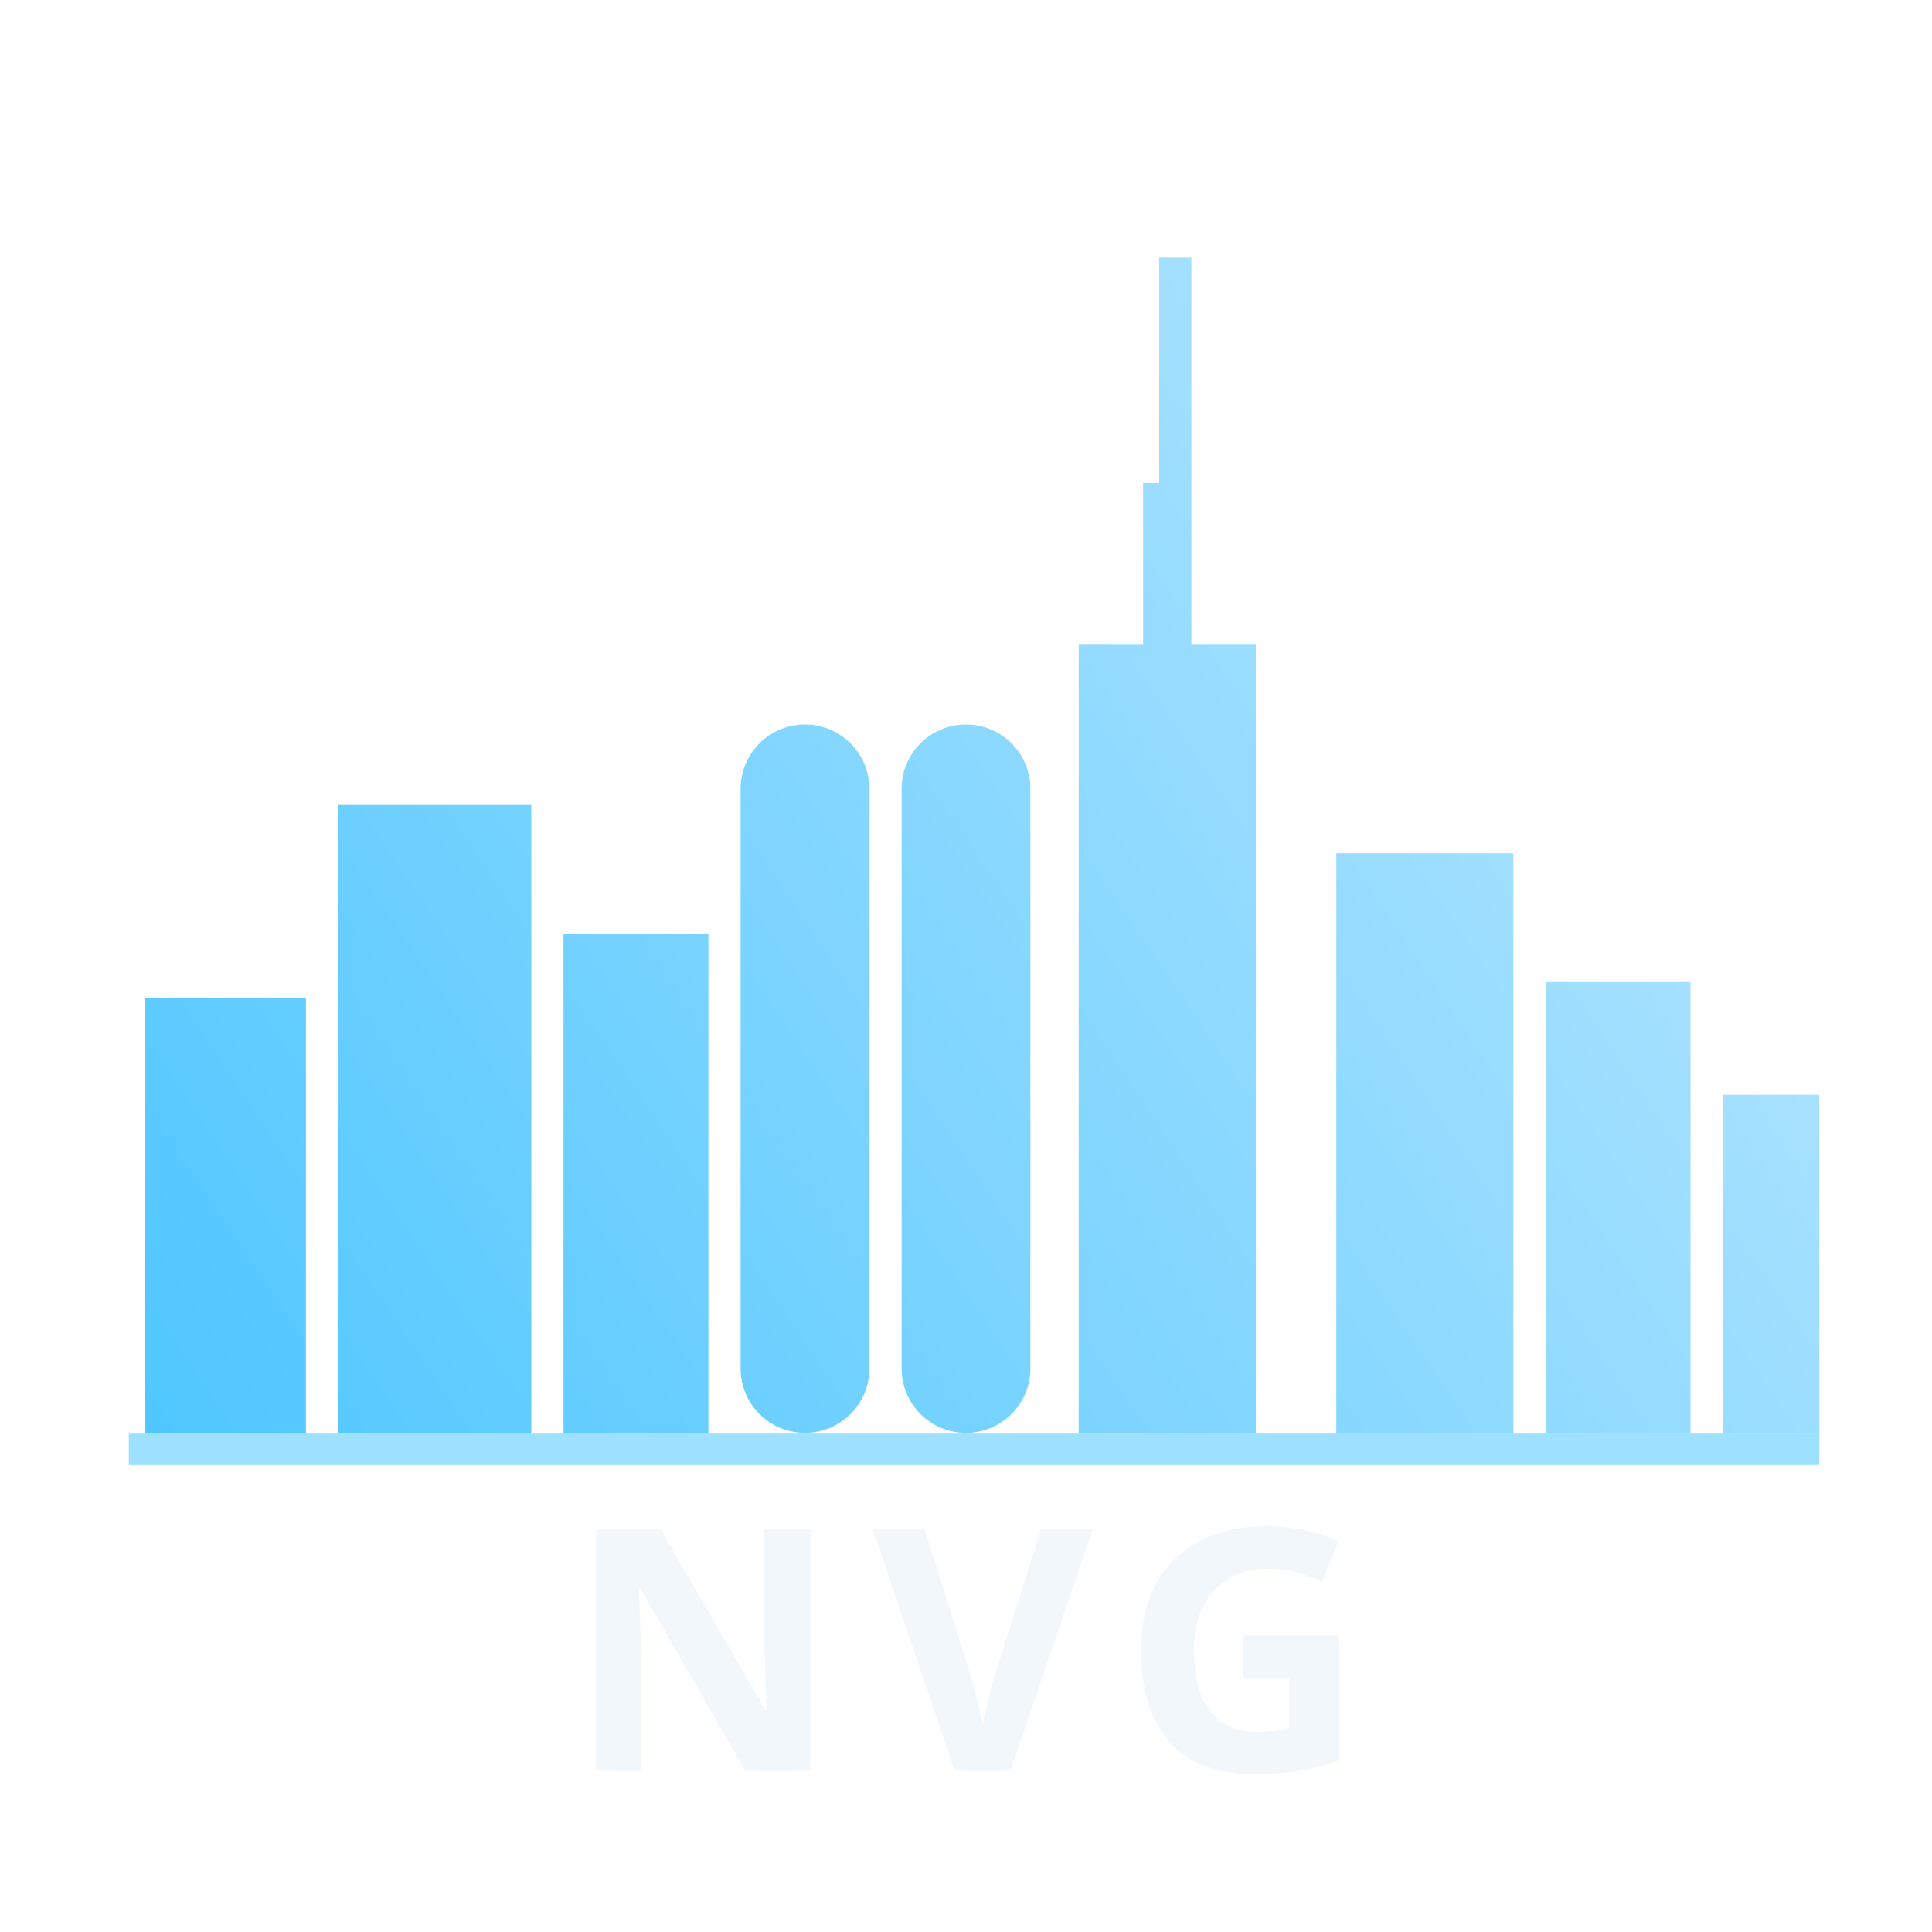
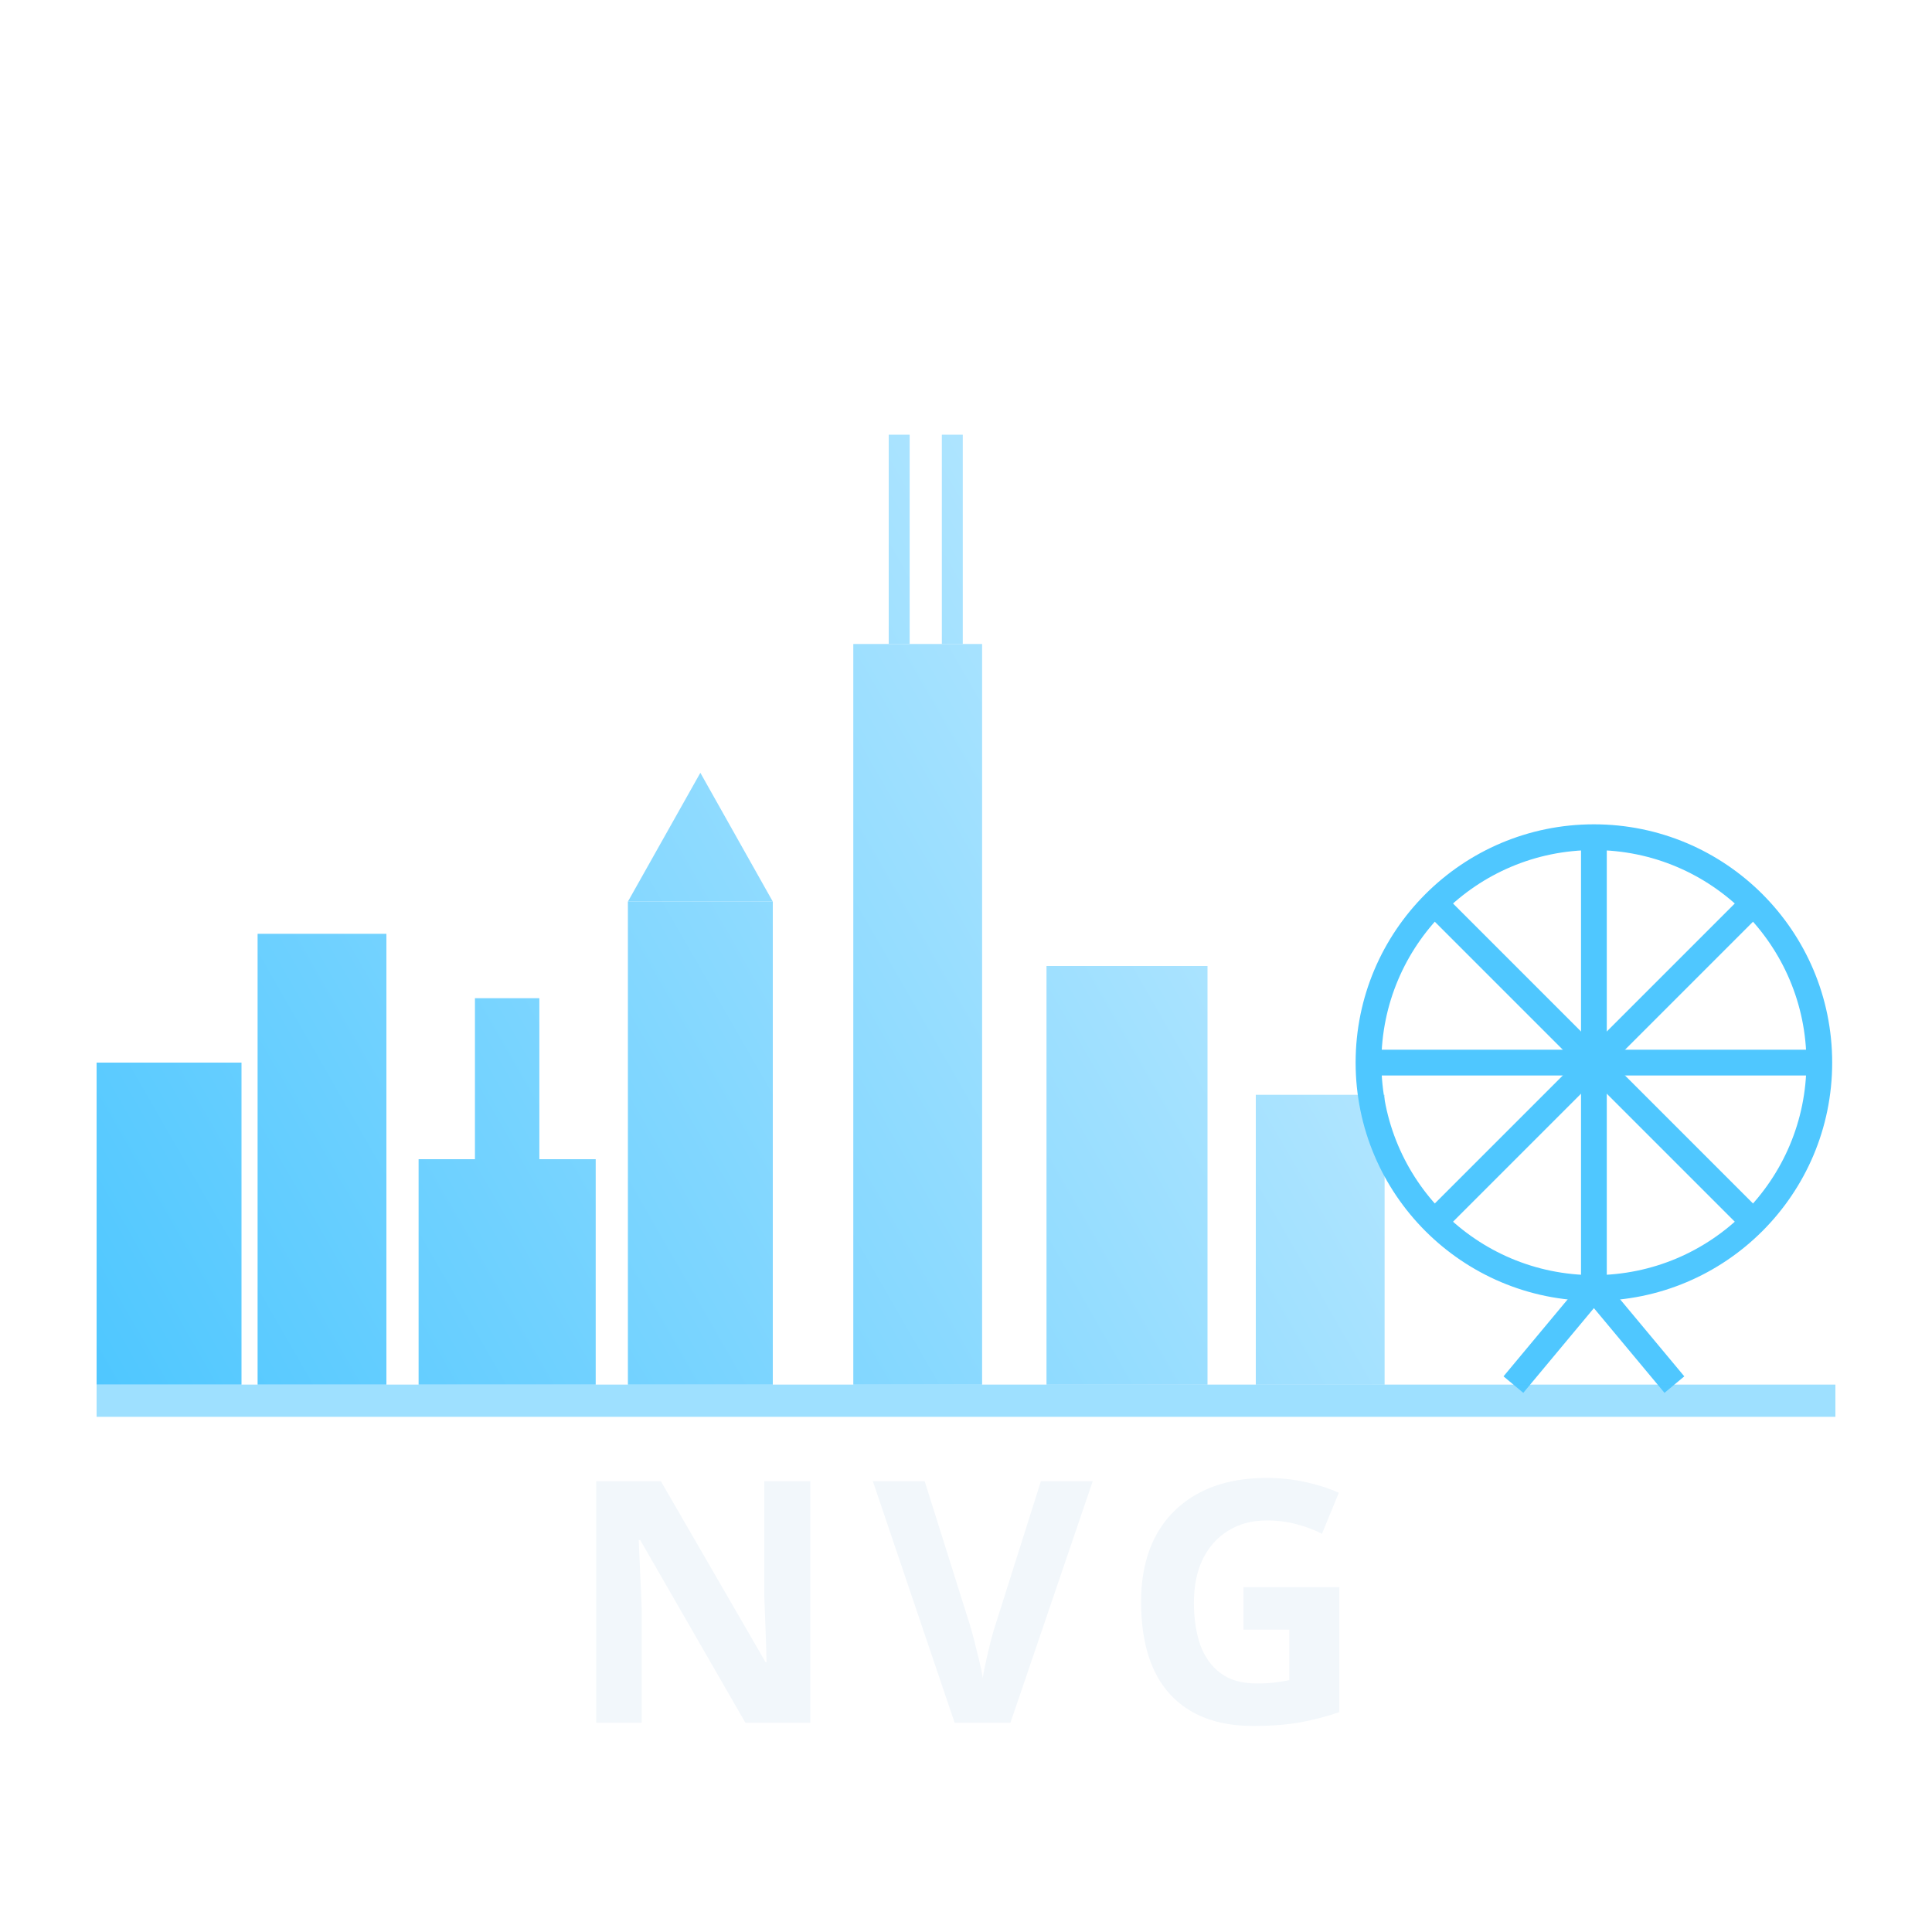
<svg xmlns="http://www.w3.org/2000/svg" viewBox="0 0 120 120" fill="none" role="img" aria-label="Northside Ventures Group">
  <defs>
-     <linearGradient id="nvgSky" x1="8" y1="88" x2="112" y2="18" gradientUnits="userSpaceOnUse">
+     <linearGradient id="nvgSky" x1="6" y1="86" x2="114" y2="24" gradientUnits="userSpaceOnUse">
      <stop stop-color="#4FC7FF" />
-       <stop offset="1" stop-color="#BFE8FF" />
+       <stop offset="1" stop-color="#EAF7FF" />
    </linearGradient>
  </defs>
  <g fill="url(#nvgSky)">
-     <rect x="9" y="62" width="10" height="27" />
-     <rect x="21" y="50" width="12" height="39" />
-     <rect x="35" y="58" width="9" height="31" />
-     <rect x="46" y="45" width="8" height="44" rx="4" />
-     <rect x="56" y="45" width="8" height="44" rx="4" />
-     <path d="M67 89 V40 L71 40 V30 L74 30 V40 L78 40 V89 Z" />
-     <rect x="72" y="16" width="2" height="14" />
-     <rect x="83" y="53" width="11" height="36" />
-     <rect x="96" y="61" width="9" height="28" />
-     <rect x="107" y="68" width="6" height="21" />
+     <rect x="6" y="66" width="9" height="20" />
+     <rect x="16" y="58" width="8" height="28" />
+     <rect x="26" y="72" width="11" height="14" />
+     <rect x="29.5" y="62" width="4" height="10" />
+     <rect x="39" y="56" width="9" height="30" />
+     <path d="M39 56 L43.5 48 L48 56 Z" />
+     <rect x="53" y="40" width="8" height="46" />
+     <rect x="55.2" y="27" width="1.3" height="13" />
+     <rect x="58.5" y="27" width="1.3" height="13" />
+     <rect x="65" y="60" width="10" height="26" />
+     <rect x="78" y="68" width="8" height="18" />
  </g>
-   <rect x="8" y="89" width="105" height="2" fill="#4FC7FF" opacity="0.55" />
-   <text x="60" y="110" text-anchor="middle" font-family="'Space Grotesk', system-ui, sans-serif" font-size="21" font-weight="700" letter-spacing="2" fill="#F2F7FB">NVG</text>
+   <g stroke="#4FC7FF" stroke-width="1.6" fill="none">
+     <circle cx="99" cy="66" r="14" />
+     <line x1="99" y1="52" x2="99" y2="80" />
+     <line x1="85" y1="66" x2="113" y2="66" />
+     <line x1="89" y1="56" x2="109" y2="76" />
+     <line x1="89" y1="76" x2="109" y2="56" />
+     <path d="M94 86 L99 80 L104 86" />
+   </g>
+   <rect x="6" y="86" width="108" height="2" fill="#4FC7FF" opacity="0.55" />
+   <text x="60" y="107" text-anchor="middle" font-family="'Space Grotesk', system-ui, sans-serif" font-size="21" font-weight="700" letter-spacing="2" fill="#F2F7FB">NVG</text>
</svg>
